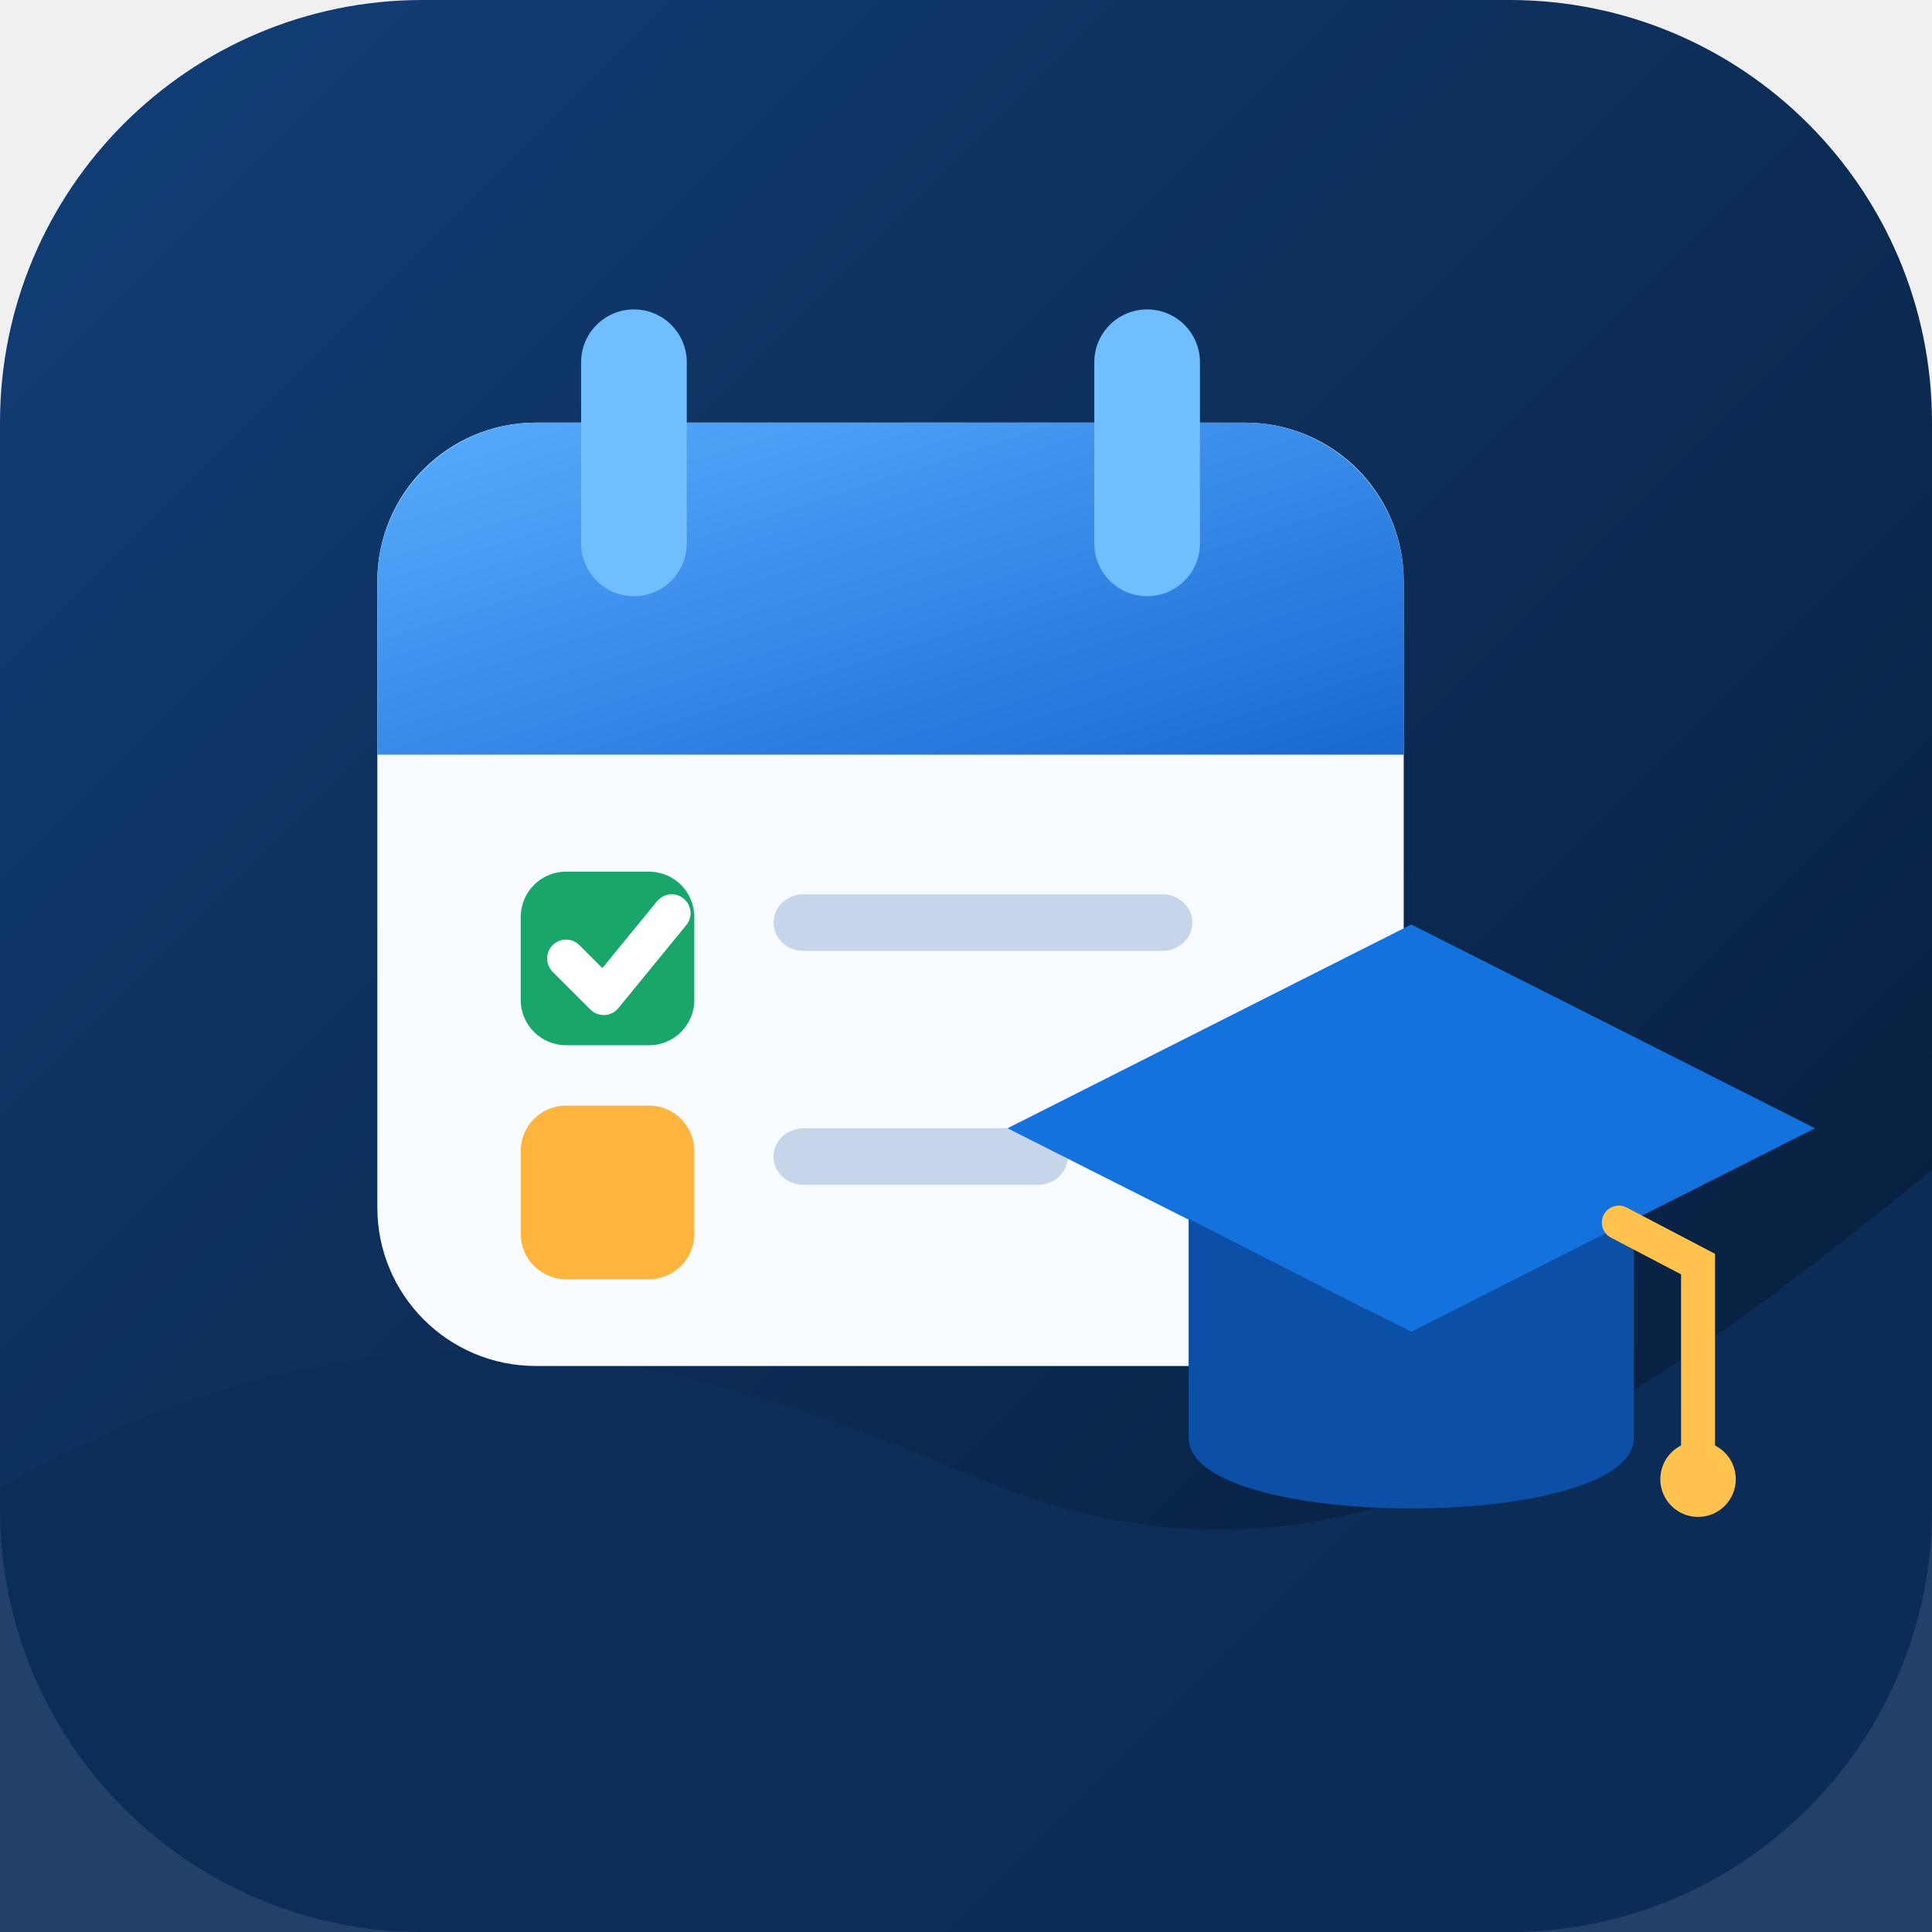
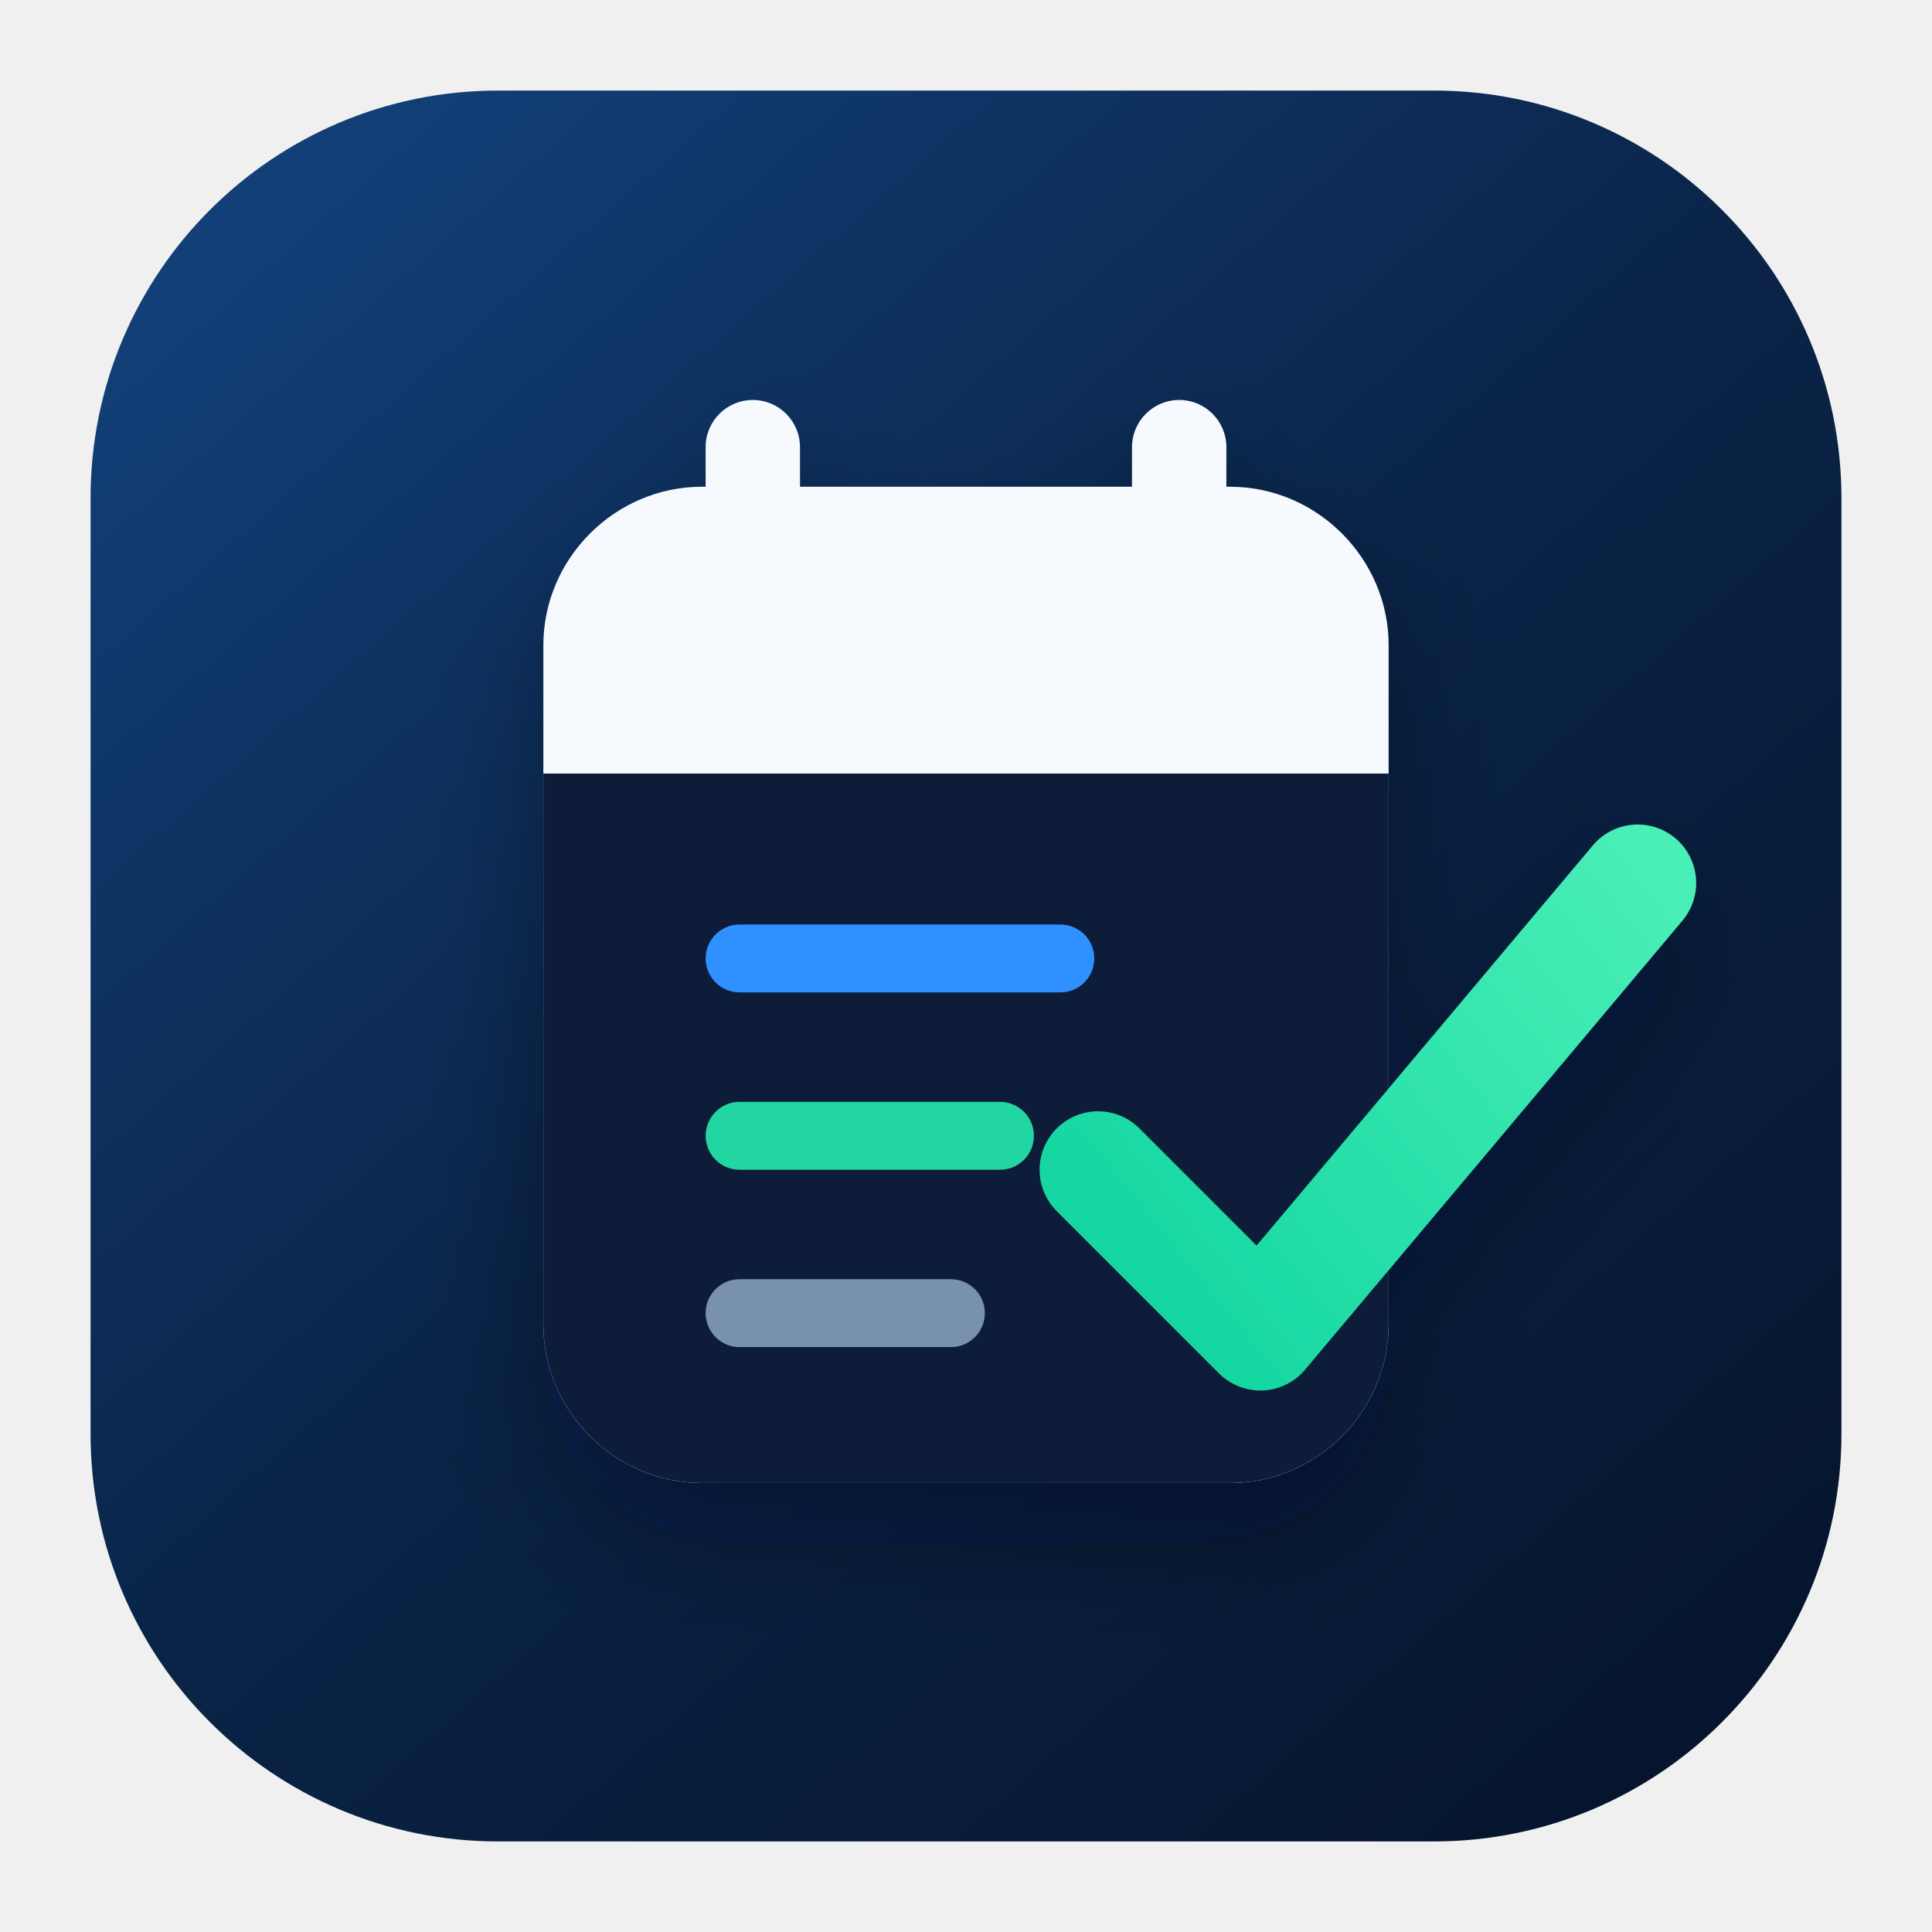
<svg xmlns="http://www.w3.org/2000/svg" viewBox="0 0 512 512">
  <defs>
-     <linearGradient id="b" x1="0" y1="0" x2="1" y2="1">
+     <linearGradient id="bg" x1="70" y1="50" x2="440" y2="470" gradientUnits="userSpaceOnUse">
      <stop stop-color="#123f78" />
-       <stop offset="1" stop-color="#061a35" />
+       <stop offset=".48" stop-color="#0a2448" />
+       <stop offset="1" stop-color="#06152d" />
    </linearGradient>
-     <linearGradient id="c" x1="0" y1="0" x2="1" y2="1">
-       <stop stop-color="#58adff" />
-       <stop offset="1" stop-color="#1769d2" />
+     <linearGradient id="tick" x1="304" y1="338" x2="437" y2="230" gradientUnits="userSpaceOnUse">
+       <stop stop-color="#16d7a2" />
+       <stop offset="1" stop-color="#49efb6" />
    </linearGradient>
+     <filter id="s" x="-30%" y="-30%" width="160%" height="170%">
+       <feDropShadow dx="0" dy="16" stdDeviation="15" flood-color="#020b18" flood-opacity=".35" />
+     </filter>
  </defs>
-   <rect width="512" height="512" rx="112" fill="url(#b)" />
-   <path d="M0 394c104-58 179-36 260-2 90 38 164-10 252-82v202H0z" fill="#0b2d59" opacity=".9" />
-   <rect x="100" y="112" width="272" height="250" rx="42" fill="#f8fbff" />
-   <path d="M100 154c0-23 19-42 42-42h188c23 0 42 19 42 42v46H100z" fill="url(#c)" />
-   <rect x="154" y="82" width="28" height="76" rx="14" fill="#70bdff" />
-   <rect x="290" y="82" width="28" height="76" rx="14" fill="#70bdff" />
-   <rect x="138" y="231" width="46" height="46" rx="12" fill="#19a66a" />
-   <path d="m150 254 10 10 18-22" fill="none" stroke="#fff" stroke-width="10" stroke-linecap="round" stroke-linejoin="round" />
-   <rect x="205" y="237" width="111" height="15" rx="8" fill="#c6d5e9" />
-   <rect x="138" y="293" width="46" height="46" rx="12" fill="#ffb43d" />
-   <rect x="205" y="299" width="78" height="15" rx="8" fill="#c6d5e9" />
-   <path d="m267 299 107-54 107 54-107 54z" fill="#1472df" />
-   <path d="M315 323v58c0 25 118 25 118 0v-58l-59 30z" fill="#0b4fa6" />
-   <path d="m429 324 21 11v50" fill="none" stroke="#ffc34e" stroke-width="9" stroke-linecap="round" />
-   <circle cx="450" cy="392" r="10" fill="#ffc34e" />
+   <rect x="24" y="24" width="464" height="464" rx="108" fill="url(#bg)" />
+   <g filter="url(#s)">
+     <path d="M144 171c0-23 19-42 42-42h140c23 0 42 19 42 42v180c0 23-19 42-42 42H186c-23 0-42-19-42-42V171Z" fill="#f6faff" />
+     <path d="M144 205h224v146c0 23-19 42-42 42H186c-23 0-42-19-42-42V205Z" fill="#0a1d39" />
+     <rect x="187" y="106" width="25" height="77" rx="12.5" fill="#f6faff" />
+     <rect x="300" y="106" width="25" height="77" rx="12.5" fill="#f6faff" />
+     <rect x="187" y="245" width="103" height="18" rx="9" fill="#2d91ff" />
+     <rect x="187" y="292" width="87" height="18" rx="9" fill="#22d6a2" />
+     <rect x="187" y="339" width="74" height="18" rx="9" fill="#7892ad" />
+     <path d="m291 310 43 43 100-119" fill="none" stroke="url(#tick)" stroke-width="31" stroke-linecap="round" stroke-linejoin="round" />
+   </g>
</svg>
